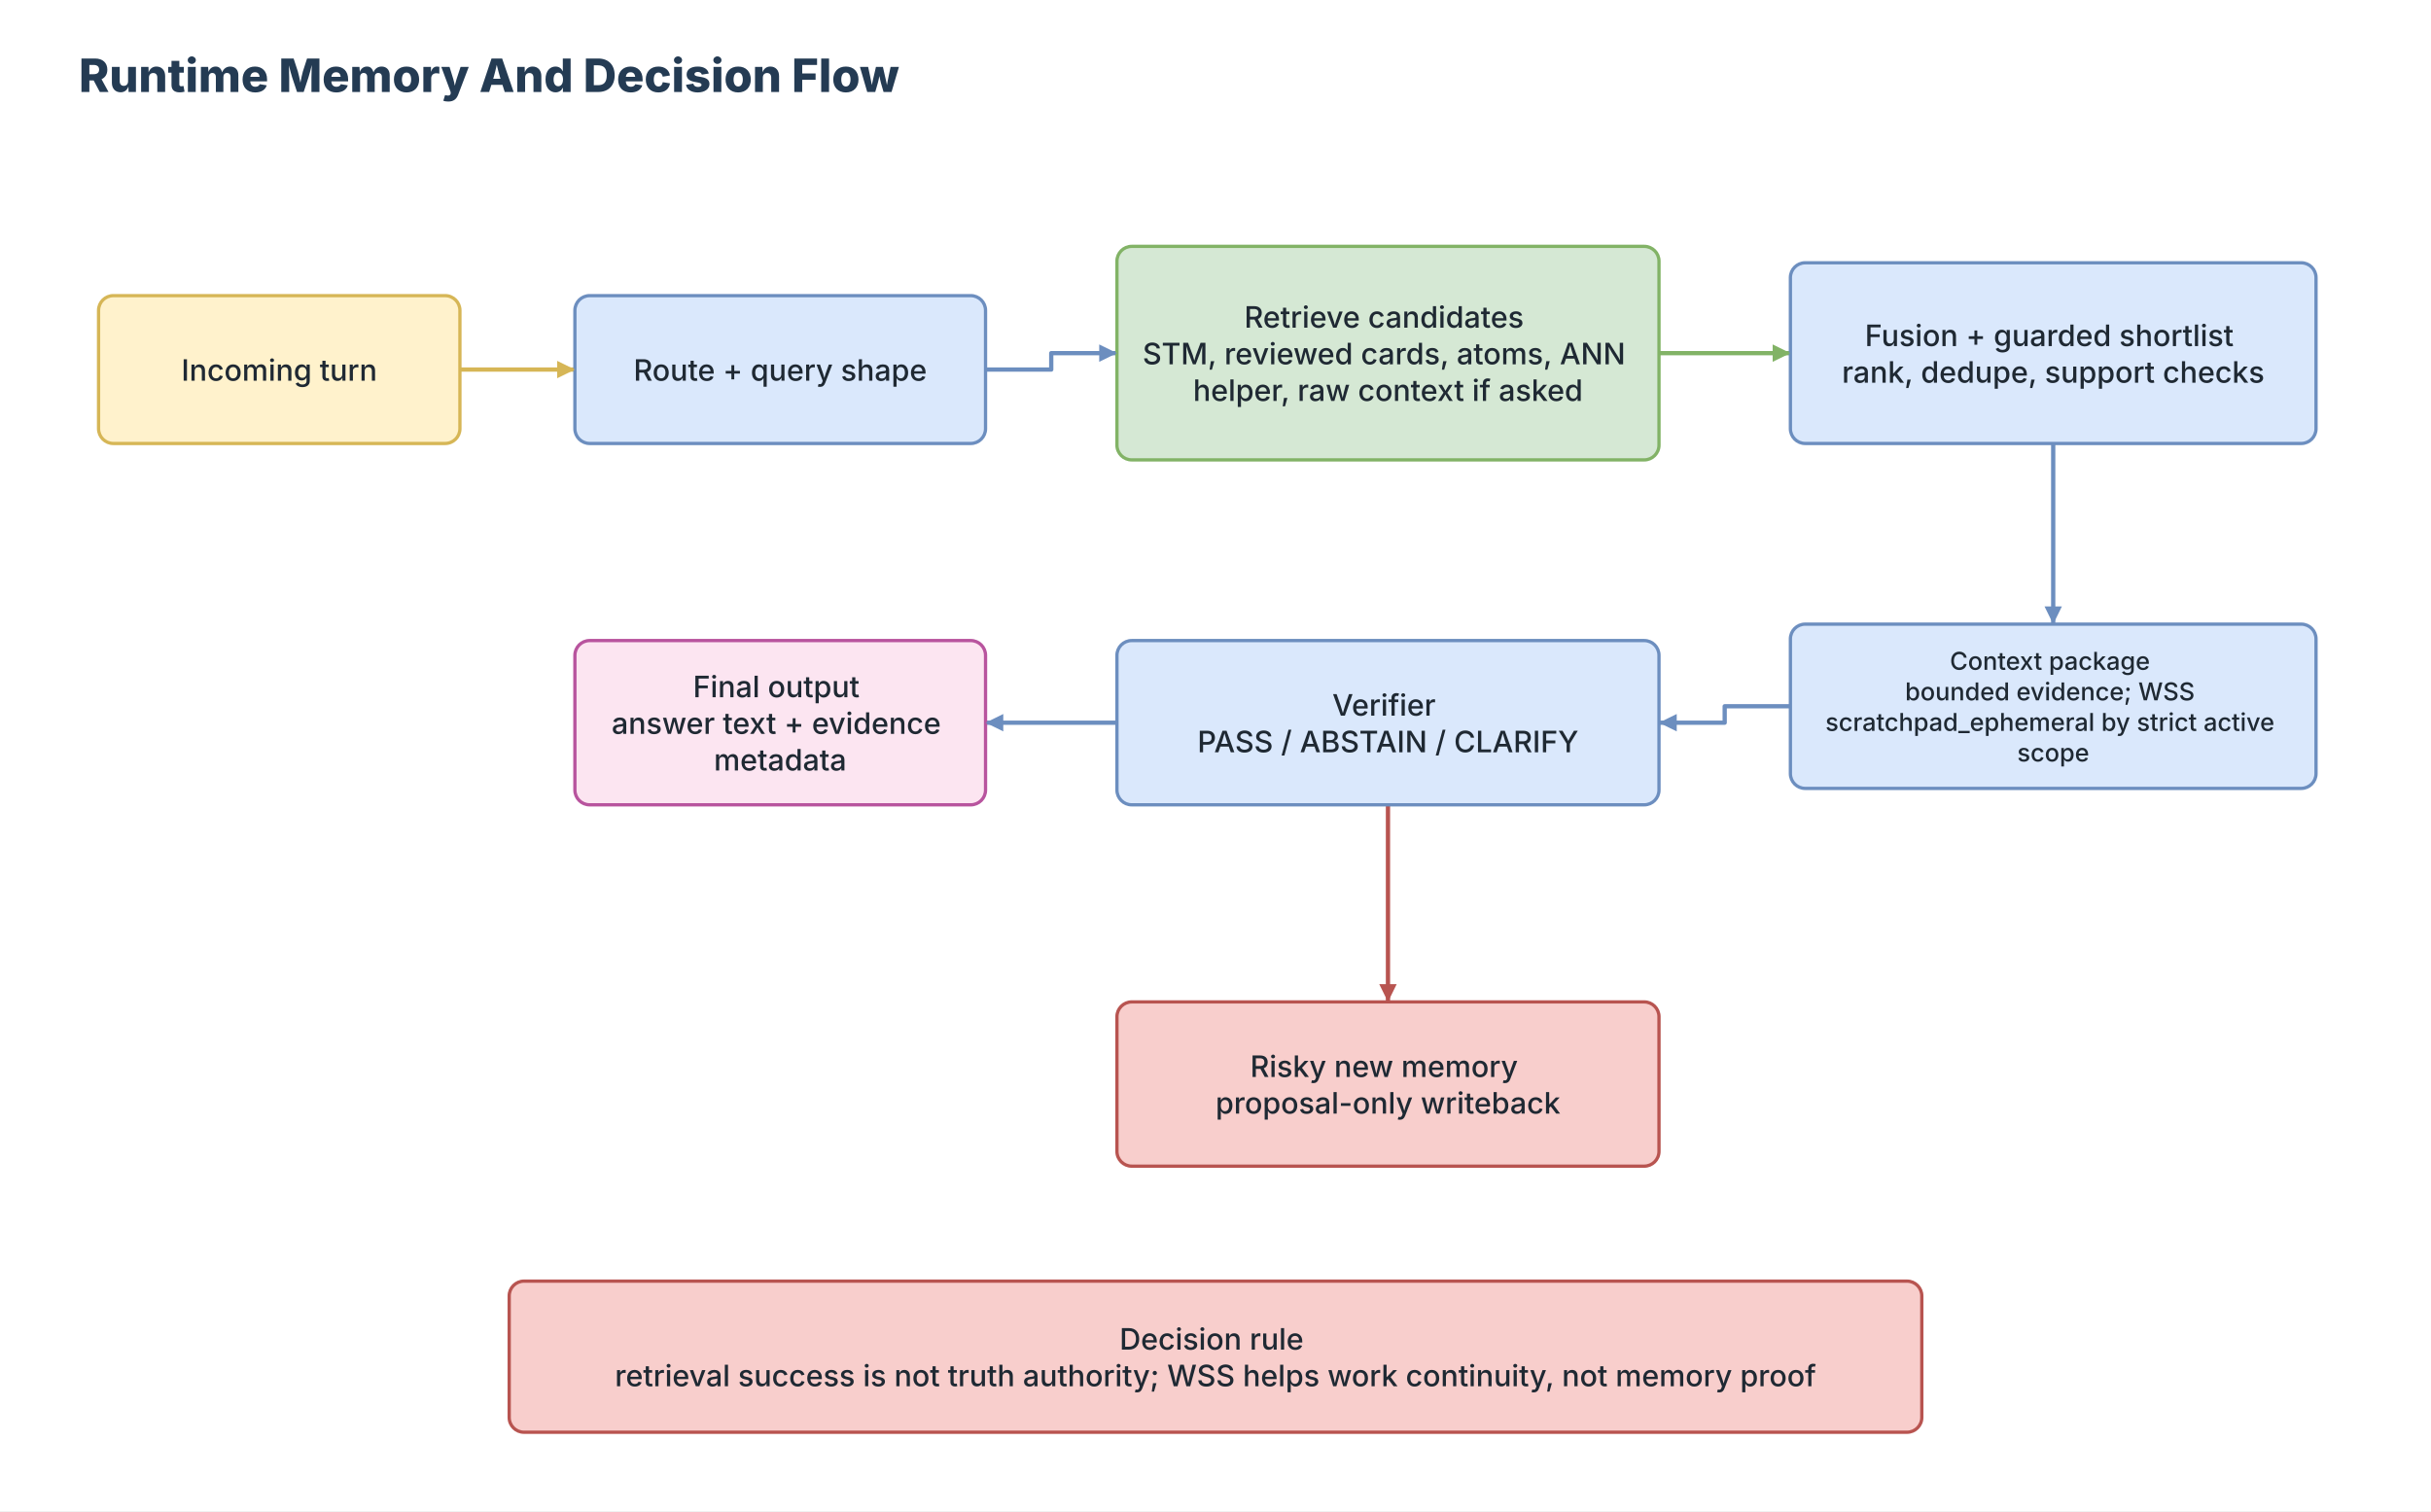
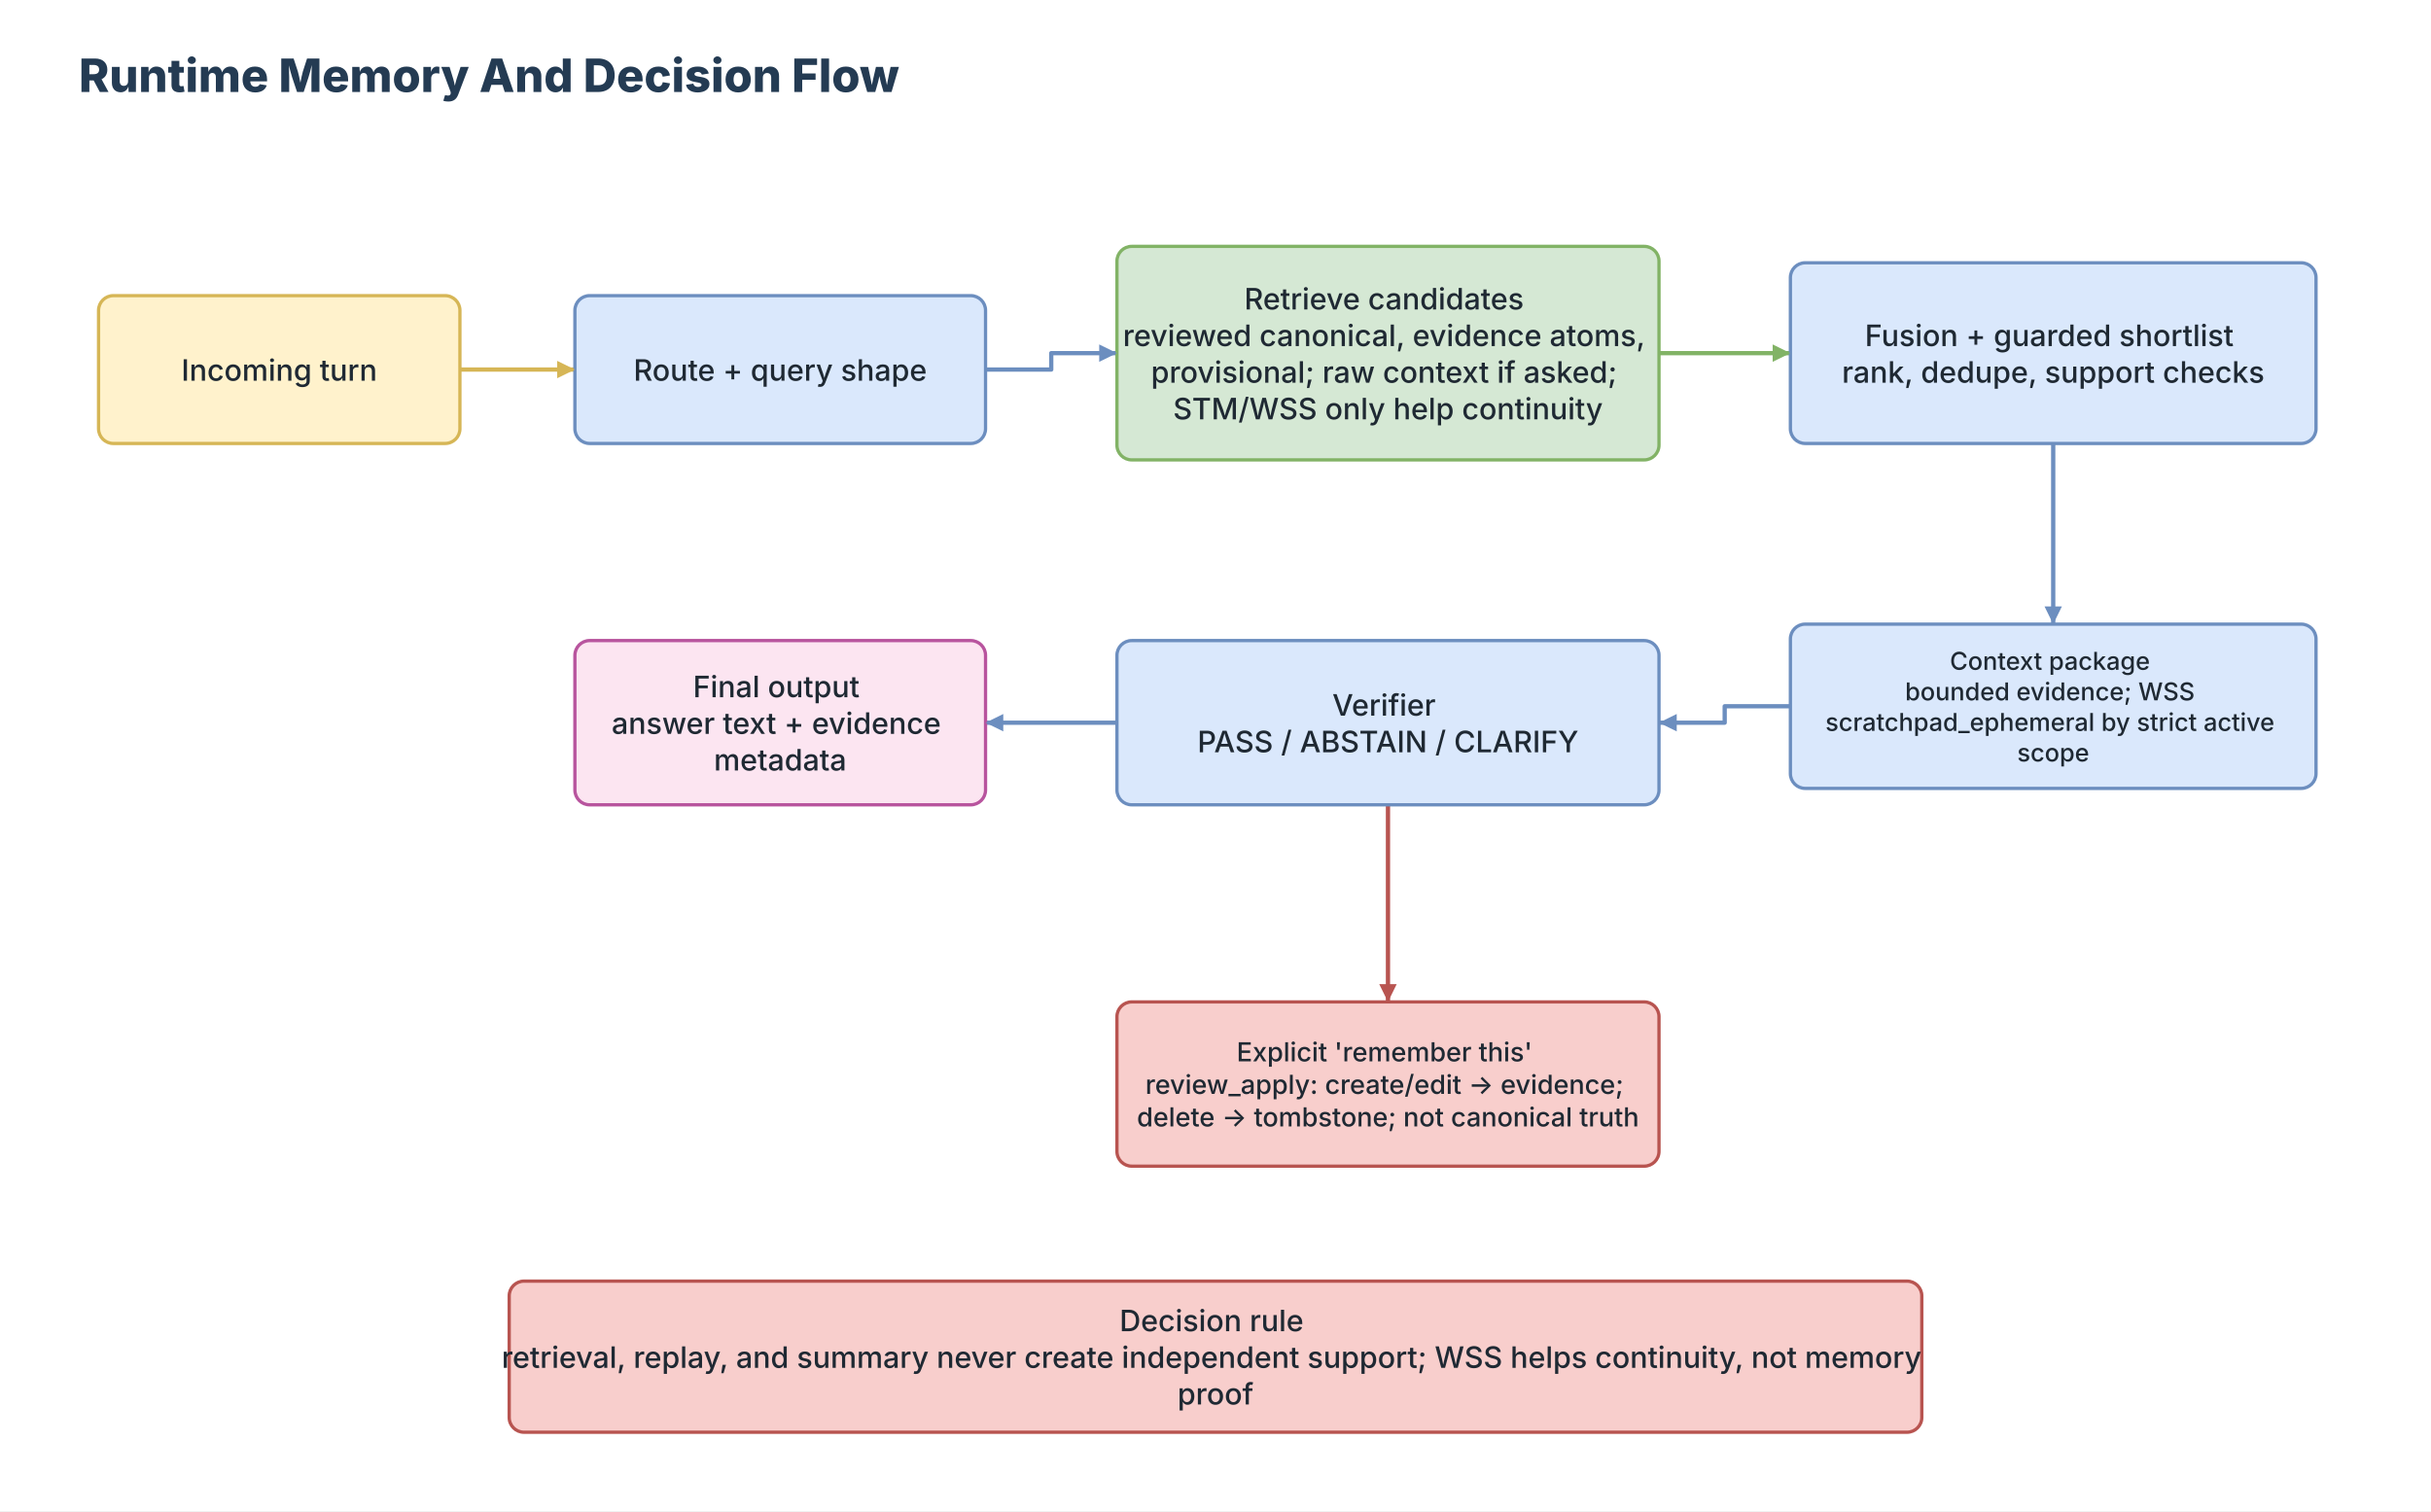
<svg xmlns="http://www.w3.org/2000/svg" width="1480" height="920" viewBox="0 0 1480 920" role="img" aria-label="Runtime Memory And Decision Flow">
  <rect width="100%" height="100%" fill="#ffffff" />
  <text x="48" y="56" font-family="Segoe UI, Inter, Arial, sans-serif" font-size="28" font-weight="800" fill="#243b53">Runtime Memory And Decision Flow</text>
  <polyline points="280.0,225.0 315.0,225.0 315.0,225.0 350.0,225.0" fill="none" stroke="#d6b656" stroke-width="2.6" stroke-linecap="round" stroke-linejoin="round" />
  <polyline points="600.0,225.0 640.0,225.0 640.0,215.0 680.0,215.0" fill="none" stroke="#6c8ebf" stroke-width="2.6" stroke-linecap="round" stroke-linejoin="round" />
  <polyline points="1010.0,215.0 1050.0,215.0 1050.0,215.0 1090.0,215.0" fill="none" stroke="#82b366" stroke-width="2.6" stroke-linecap="round" stroke-linejoin="round" />
  <polyline points="1250.0,270.0 1250.0,325.0 1250.0,325.0 1250.0,380.0" fill="none" stroke="#6c8ebf" stroke-width="2.6" stroke-linecap="round" stroke-linejoin="round" />
  <polyline points="1090.0,430.0 1050.0,430.0 1050.0,440.0 1010.0,440.0" fill="none" stroke="#6c8ebf" stroke-width="2.6" stroke-linecap="round" stroke-linejoin="round" />
  <polyline points="680.0,440.0 640.0,440.0 640.0,440.0 600.0,440.0" fill="none" stroke="#6c8ebf" stroke-width="2.6" stroke-linecap="round" stroke-linejoin="round" />
  <polyline points="845.0,490.0 845.0,550.0 845.0,550.0 845.0,610.0" fill="none" stroke="#b85450" stroke-width="2.6" stroke-linecap="round" stroke-linejoin="round" />
  <rect x="60" y="180" width="220" height="90" rx="9" fill="#fff2cc" stroke="#d6b656" stroke-width="2" />
  <text x="170.0" y="231.8" text-anchor="middle" font-family="Segoe UI, Inter, Arial, sans-serif" font-size="18" font-weight="500" fill="#1f2933">
    <tspan x="170.0" dy="0.0">Incoming turn</tspan>
  </text>
  <rect x="350" y="180" width="250" height="90" rx="9" fill="#dae8fc" stroke="#6c8ebf" stroke-width="2" />
  <text x="475.0" y="231.8" text-anchor="middle" font-family="Segoe UI, Inter, Arial, sans-serif" font-size="18" font-weight="500" fill="#1f2933">
    <tspan x="475.0" dy="0.0">Route + query shape</tspan>
  </text>
  <rect x="680" y="150" width="330" height="130" rx="9" fill="#d5e8d4" stroke="#82b366" stroke-width="2" />
-   <text x="845.0" y="199.5" text-anchor="middle" font-family="Segoe UI, Inter, Arial, sans-serif" font-size="18" font-weight="500" fill="#1f2933">
+   <text x="845.0" y="188.4" text-anchor="middle" font-family="Segoe UI, Inter, Arial, sans-serif" font-size="18" font-weight="500" fill="#1f2933">
    <tspan x="845.0" dy="0.0">Retrieve candidates</tspan>
-     <tspan x="845.0" dy="22.3">STM, reviewed cards, atoms, ANN</tspan>
-     <tspan x="845.0" dy="22.3">helper, raw context if asked</tspan>
+     <tspan x="845.0" dy="22.3">reviewed canonical, evidence atoms,</tspan>
+     <tspan x="845.0" dy="22.3">provisional; raw context if asked;</tspan>
+     <tspan x="845.0" dy="22.3">STM/WSS only help continuity</tspan>
  </text>
  <rect x="1090" y="160" width="320" height="110" rx="9" fill="#dae8fc" stroke="#6c8ebf" stroke-width="2" />
  <text x="1250.0" y="210.7" text-anchor="middle" font-family="Segoe UI, Inter, Arial, sans-serif" font-size="18" font-weight="500" fill="#1f2933">
    <tspan x="1250.0" dy="0.0">Fusion + guarded shortlist</tspan>
    <tspan x="1250.0" dy="22.3">rank, dedupe, support checks</tspan>
  </text>
  <rect x="1090" y="380" width="320" height="100" rx="9" fill="#dae8fc" stroke="#6c8ebf" stroke-width="2" />
  <text x="1250.0" y="407.8" text-anchor="middle" font-family="Segoe UI, Inter, Arial, sans-serif" font-size="15" font-weight="500" fill="#1f2933">
    <tspan x="1250.0" dy="0.0">Context package</tspan>
    <tspan x="1250.0" dy="18.6">bounded evidence; WSS</tspan>
    <tspan x="1250.0" dy="18.6">scratchpad_ephemeral by strict active</tspan>
    <tspan x="1250.0" dy="18.6">scope</tspan>
  </text>
  <rect x="680" y="390" width="330" height="100" rx="9" fill="#dae8fc" stroke="#6c8ebf" stroke-width="2" />
  <text x="845.0" y="435.7" text-anchor="middle" font-family="Segoe UI, Inter, Arial, sans-serif" font-size="18" font-weight="500" fill="#1f2933">
    <tspan x="845.0" dy="0.0">Verifier</tspan>
    <tspan x="845.0" dy="22.3">PASS / ABSTAIN / CLARIFY</tspan>
  </text>
  <rect x="350" y="390" width="250" height="100" rx="9" fill="#fce5f1" stroke="#b8549e" stroke-width="2" />
  <text x="475.0" y="424.5" text-anchor="middle" font-family="Segoe UI, Inter, Arial, sans-serif" font-size="18" font-weight="500" fill="#1f2933">
    <tspan x="475.0" dy="0.0">Final output</tspan>
    <tspan x="475.0" dy="22.3">answer text + evidence</tspan>
    <tspan x="475.0" dy="22.3">metadata</tspan>
  </text>
  <rect x="680" y="610" width="330" height="100" rx="9" fill="#f8cecc" stroke="#b85450" stroke-width="2" />
-   <text x="845.0" y="655.7" text-anchor="middle" font-family="Segoe UI, Inter, Arial, sans-serif" font-size="18" font-weight="500" fill="#1f2933">
-     <tspan x="845.0" dy="0.0">Risky new memory</tspan>
-     <tspan x="845.0" dy="22.3">proposal-only writeback</tspan>
+   <text x="845.0" y="646.2" text-anchor="middle" font-family="Segoe UI, Inter, Arial, sans-serif" font-size="16" font-weight="500" fill="#1f2933">
+     <tspan x="845.0" dy="0.0">Explicit 'remember this'</tspan>
+     <tspan x="845.0" dy="19.8">review_apply: create/edit → evidence;</tspan>
+     <tspan x="845.0" dy="19.8">delete → tombstone; not canonical truth</tspan>
  </text>
  <rect x="310" y="780" width="860" height="92" rx="9" fill="#f8cecc" stroke="#b85450" stroke-width="2" />
-   <text x="740.0" y="821.7" text-anchor="middle" font-family="Segoe UI, Inter, Arial, sans-serif" font-size="18" font-weight="500" fill="#1f2933">
+   <text x="740.0" y="810.5" text-anchor="middle" font-family="Segoe UI, Inter, Arial, sans-serif" font-size="18" font-weight="500" fill="#1f2933">
    <tspan x="740.0" dy="0.0">Decision rule</tspan>
-     <tspan x="740.0" dy="22.3">retrieval success is not truth authority; WSS helps work continuity, not memory proof</tspan>
+     <tspan x="740.0" dy="22.3">retrieval, replay, and summary never create independent support; WSS helps continuity, not memory</tspan>
+     <tspan x="740.0" dy="22.3">proof</tspan>
  </text>
  <polygon points="350.0,225.0 339.2,230.3 339.2,219.7" fill="#d6b656" />
  <polygon points="680.0,215.0 669.2,220.3 669.2,209.7" fill="#6c8ebf" />
  <polygon points="1090.0,215.0 1079.2,220.3 1079.2,209.7" fill="#82b366" />
  <polygon points="1250.0,380.0 1244.7,369.2 1255.3,369.2" fill="#6c8ebf" />
  <polygon points="1010.0,440.0 1020.8,434.7 1020.8,445.3" fill="#6c8ebf" />
  <polygon points="600.0,440.0 610.8,434.7 610.8,445.3" fill="#6c8ebf" />
  <polygon points="845.0,610.0 839.7,599.2 850.3,599.2" fill="#b85450" />
</svg>
